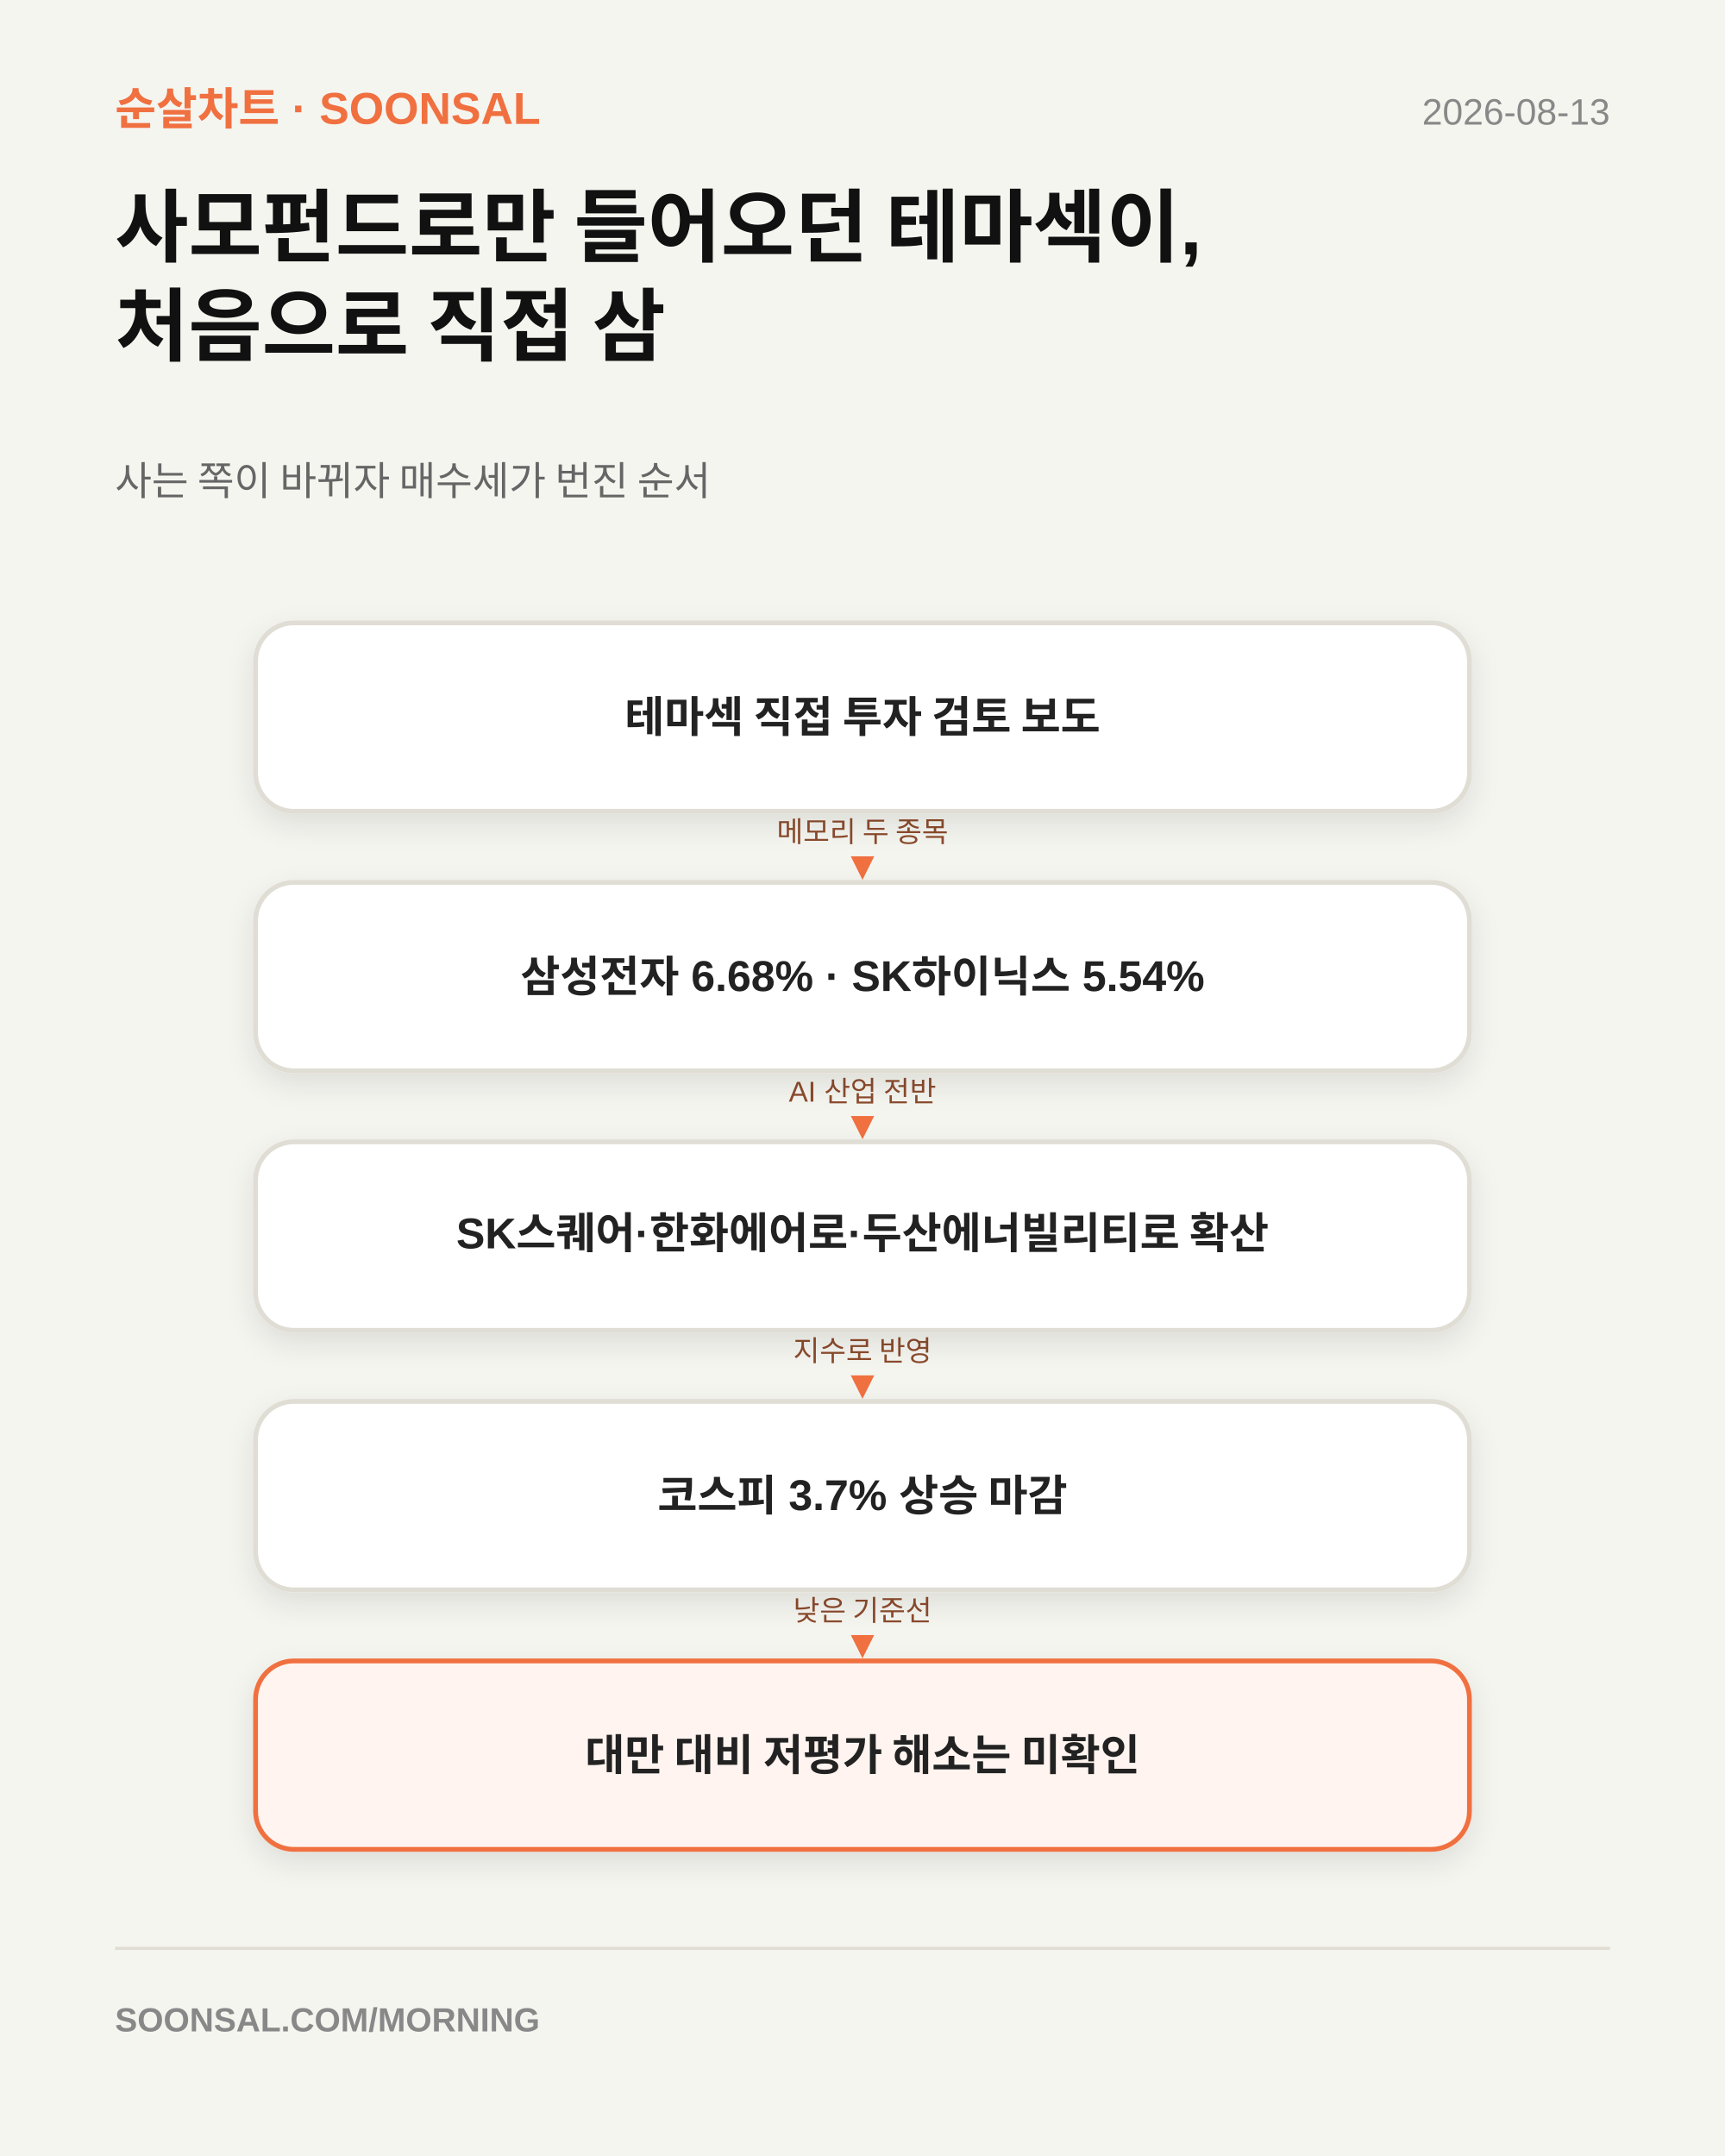
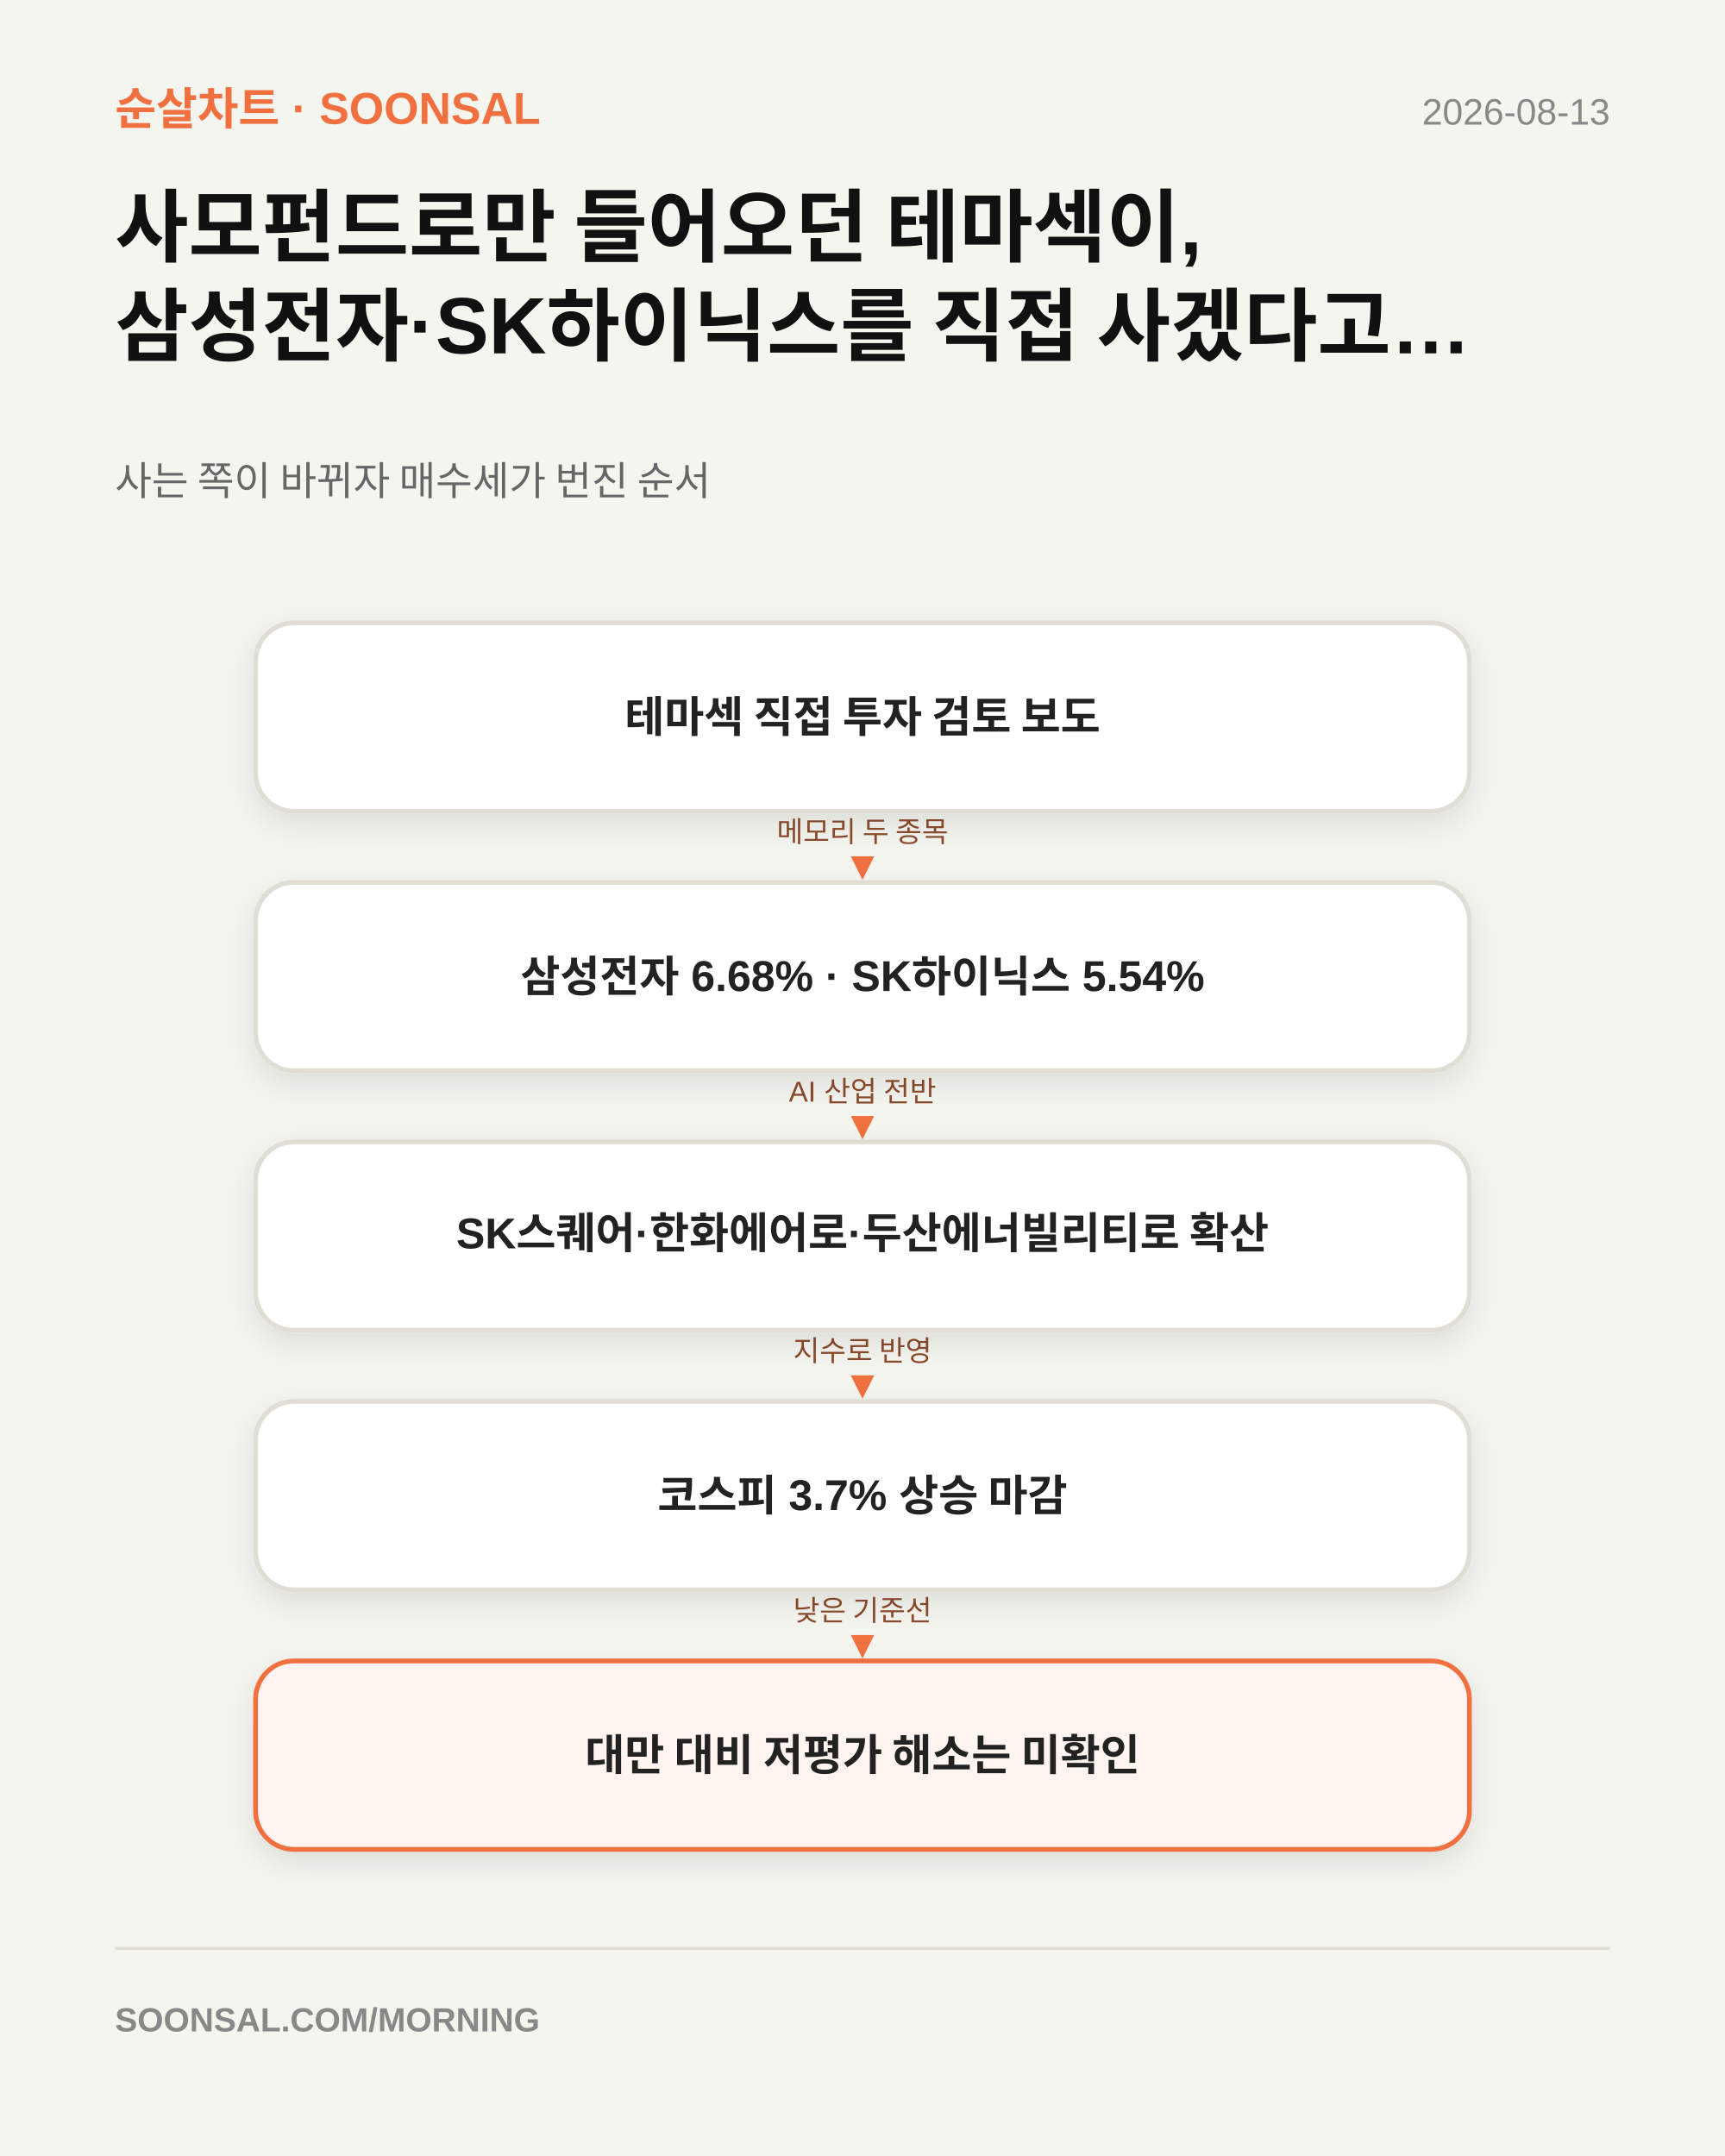
<svg xmlns="http://www.w3.org/2000/svg" width="1080" height="1350" viewBox="0 0 1080 1350">
  <defs>
    <filter id="shadow" x="-20%" y="-20%" width="140%" height="160%">
      <feDropShadow dx="0" dy="7" stdDeviation="9" flood-color="#111111" flood-opacity=".10" />
    </filter>
    <marker id="arrow" viewBox="0 0 10 10" refX="8" refY="5" markerWidth="8" markerHeight="8" orient="auto-start-reverse">
      <path d="M 0 0 L 10 5 L 0 10 z" fill="#F07040" />
    </marker>
  </defs>
  <rect width="1080" height="1350" fill="#F5F5F0" />
  <text x="72" y="78" font-family="Apple SD Gothic Neo,Malgun Gothic,Arial,sans-serif" font-size="28" font-weight="800" fill="#F07040">순살차트 · SOONSAL</text>
  <text x="1008" y="78" text-anchor="end" font-family="Apple SD Gothic Neo,Malgun Gothic,Arial,sans-serif" font-size="23" fill="#888888">2026-08-13</text>
  <text x="72" y="160" font-family="Apple SD Gothic Neo,Malgun Gothic,Arial,sans-serif" font-size="50" font-weight="800" fill="#111111">사모펀드로만 들어오던 테마섹이,</text>
-   <text x="72" y="222" font-family="Apple SD Gothic Neo,Malgun Gothic,Arial,sans-serif" font-size="50" font-weight="800" fill="#111111">처음으로 직접 삼</text>
+   <text x="72" y="222" font-family="Apple SD Gothic Neo,Malgun Gothic,Arial,sans-serif" font-size="50" font-weight="800" fill="#111111">삼성전자·SK하이닉스를 직접 사겠다고…</text>
  <text x="72" y="310" font-family="Apple SD Gothic Neo,Malgun Gothic,Arial,sans-serif" font-size="25" fill="#666666">사는 쪽이 바뀌자 매수세가 번진 순서</text>
  <path d="M 540.0 508.0 C 540.0 530.2, 540.0 530.2, 540.0 544.5" fill="none" stroke="#F07040" stroke-width="4" marker-end="url(#arrow)" />
  <rect x="468.0" y="500.2" width="144" height="36" rx="18" fill="#F5F5F0" />
  <text x="540.0" y="527.2" text-anchor="middle" font-family="Apple SD Gothic Neo,Malgun Gothic,Arial,sans-serif" font-size="18" fill="#8B4B2C">메모리 두 종목</text>
  <path d="M 540.0 670.5 C 540.0 692.8, 540.0 692.8, 540.0 707.0" fill="none" stroke="#F07040" stroke-width="4" marker-end="url(#arrow)" />
  <rect x="468.0" y="662.8" width="144" height="36" rx="18" fill="#F5F5F0" />
  <text x="540.0" y="689.8" text-anchor="middle" font-family="Apple SD Gothic Neo,Malgun Gothic,Arial,sans-serif" font-size="18" fill="#8B4B2C">AI 산업 전반</text>
  <path d="M 540.0 833.0 C 540.0 855.2, 540.0 855.2, 540.0 869.5" fill="none" stroke="#F07040" stroke-width="4" marker-end="url(#arrow)" />
  <rect x="468.0" y="825.2" width="144" height="36" rx="18" fill="#F5F5F0" />
  <text x="540.0" y="852.2" text-anchor="middle" font-family="Apple SD Gothic Neo,Malgun Gothic,Arial,sans-serif" font-size="18" fill="#8B4B2C">지수로 반영</text>
  <path d="M 540.0 995.5 C 540.0 1017.8, 540.0 1017.8, 540.0 1032.0" fill="none" stroke="#F07040" stroke-width="4" stroke-dasharray="12 10" marker-end="url(#arrow)" />
  <rect x="468.0" y="987.8" width="144" height="36" rx="18" fill="#F5F5F0" />
  <text x="540.0" y="1014.8" text-anchor="middle" font-family="Apple SD Gothic Neo,Malgun Gothic,Arial,sans-serif" font-size="18" fill="#8B4B2C">낮은 기준선</text>
  <rect x="160.0" y="390.0" width="760.0" height="118" rx="24" fill="#FFFFFF" stroke="#E0DDD5" stroke-width="3" filter="url(#shadow)" />
  <text x="540.0" y="449.0" text-anchor="middle" dominant-baseline="middle" font-family="Apple SD Gothic Neo,Malgun Gothic,Arial,sans-serif" font-size="27" font-weight="700" fill="#222222">테마섹 직접 투자 검토 보도</text>
  <rect x="160.0" y="552.5" width="760.0" height="118" rx="24" fill="#FFFFFF" stroke="#E0DDD5" stroke-width="3" filter="url(#shadow)" />
  <text x="540.0" y="611.5" text-anchor="middle" dominant-baseline="middle" font-family="Apple SD Gothic Neo,Malgun Gothic,Arial,sans-serif" font-size="27" font-weight="700" fill="#222222">삼성전자 6.68% · SK하이닉스 5.54%</text>
  <rect x="160.0" y="715.0" width="760.0" height="118" rx="24" fill="#FFFFFF" stroke="#E0DDD5" stroke-width="3" filter="url(#shadow)" />
  <text x="540.0" y="774.0" text-anchor="middle" dominant-baseline="middle" font-family="Apple SD Gothic Neo,Malgun Gothic,Arial,sans-serif" font-size="27" font-weight="700" fill="#222222">SK스퀘어·한화에어로·두산에너빌리티로 확산</text>
  <rect x="160.0" y="877.5" width="760.0" height="118" rx="24" fill="#FFFFFF" stroke="#E0DDD5" stroke-width="3" filter="url(#shadow)" />
  <text x="540.0" y="936.5" text-anchor="middle" dominant-baseline="middle" font-family="Apple SD Gothic Neo,Malgun Gothic,Arial,sans-serif" font-size="27" font-weight="700" fill="#222222">코스피 3.7% 상승 마감</text>
  <rect x="160.0" y="1040.0" width="760.0" height="118" rx="24" fill="#FFF4EF" stroke="#F07040" stroke-width="3" filter="url(#shadow)" />
  <text x="540.0" y="1099.0" text-anchor="middle" dominant-baseline="middle" font-family="Apple SD Gothic Neo,Malgun Gothic,Arial,sans-serif" font-size="27" font-weight="700" fill="#222222">대만 대비 저평가 해소는 미확인</text>
  <line x1="72" y1="1220" x2="1008" y2="1220" stroke="#E0DDD5" stroke-width="2" />
  <text x="72" y="1272" font-family="Apple SD Gothic Neo,Malgun Gothic,Arial,sans-serif" font-size="21" font-weight="700" fill="#888888">SOONSAL.COM/MORNING</text>
</svg>
